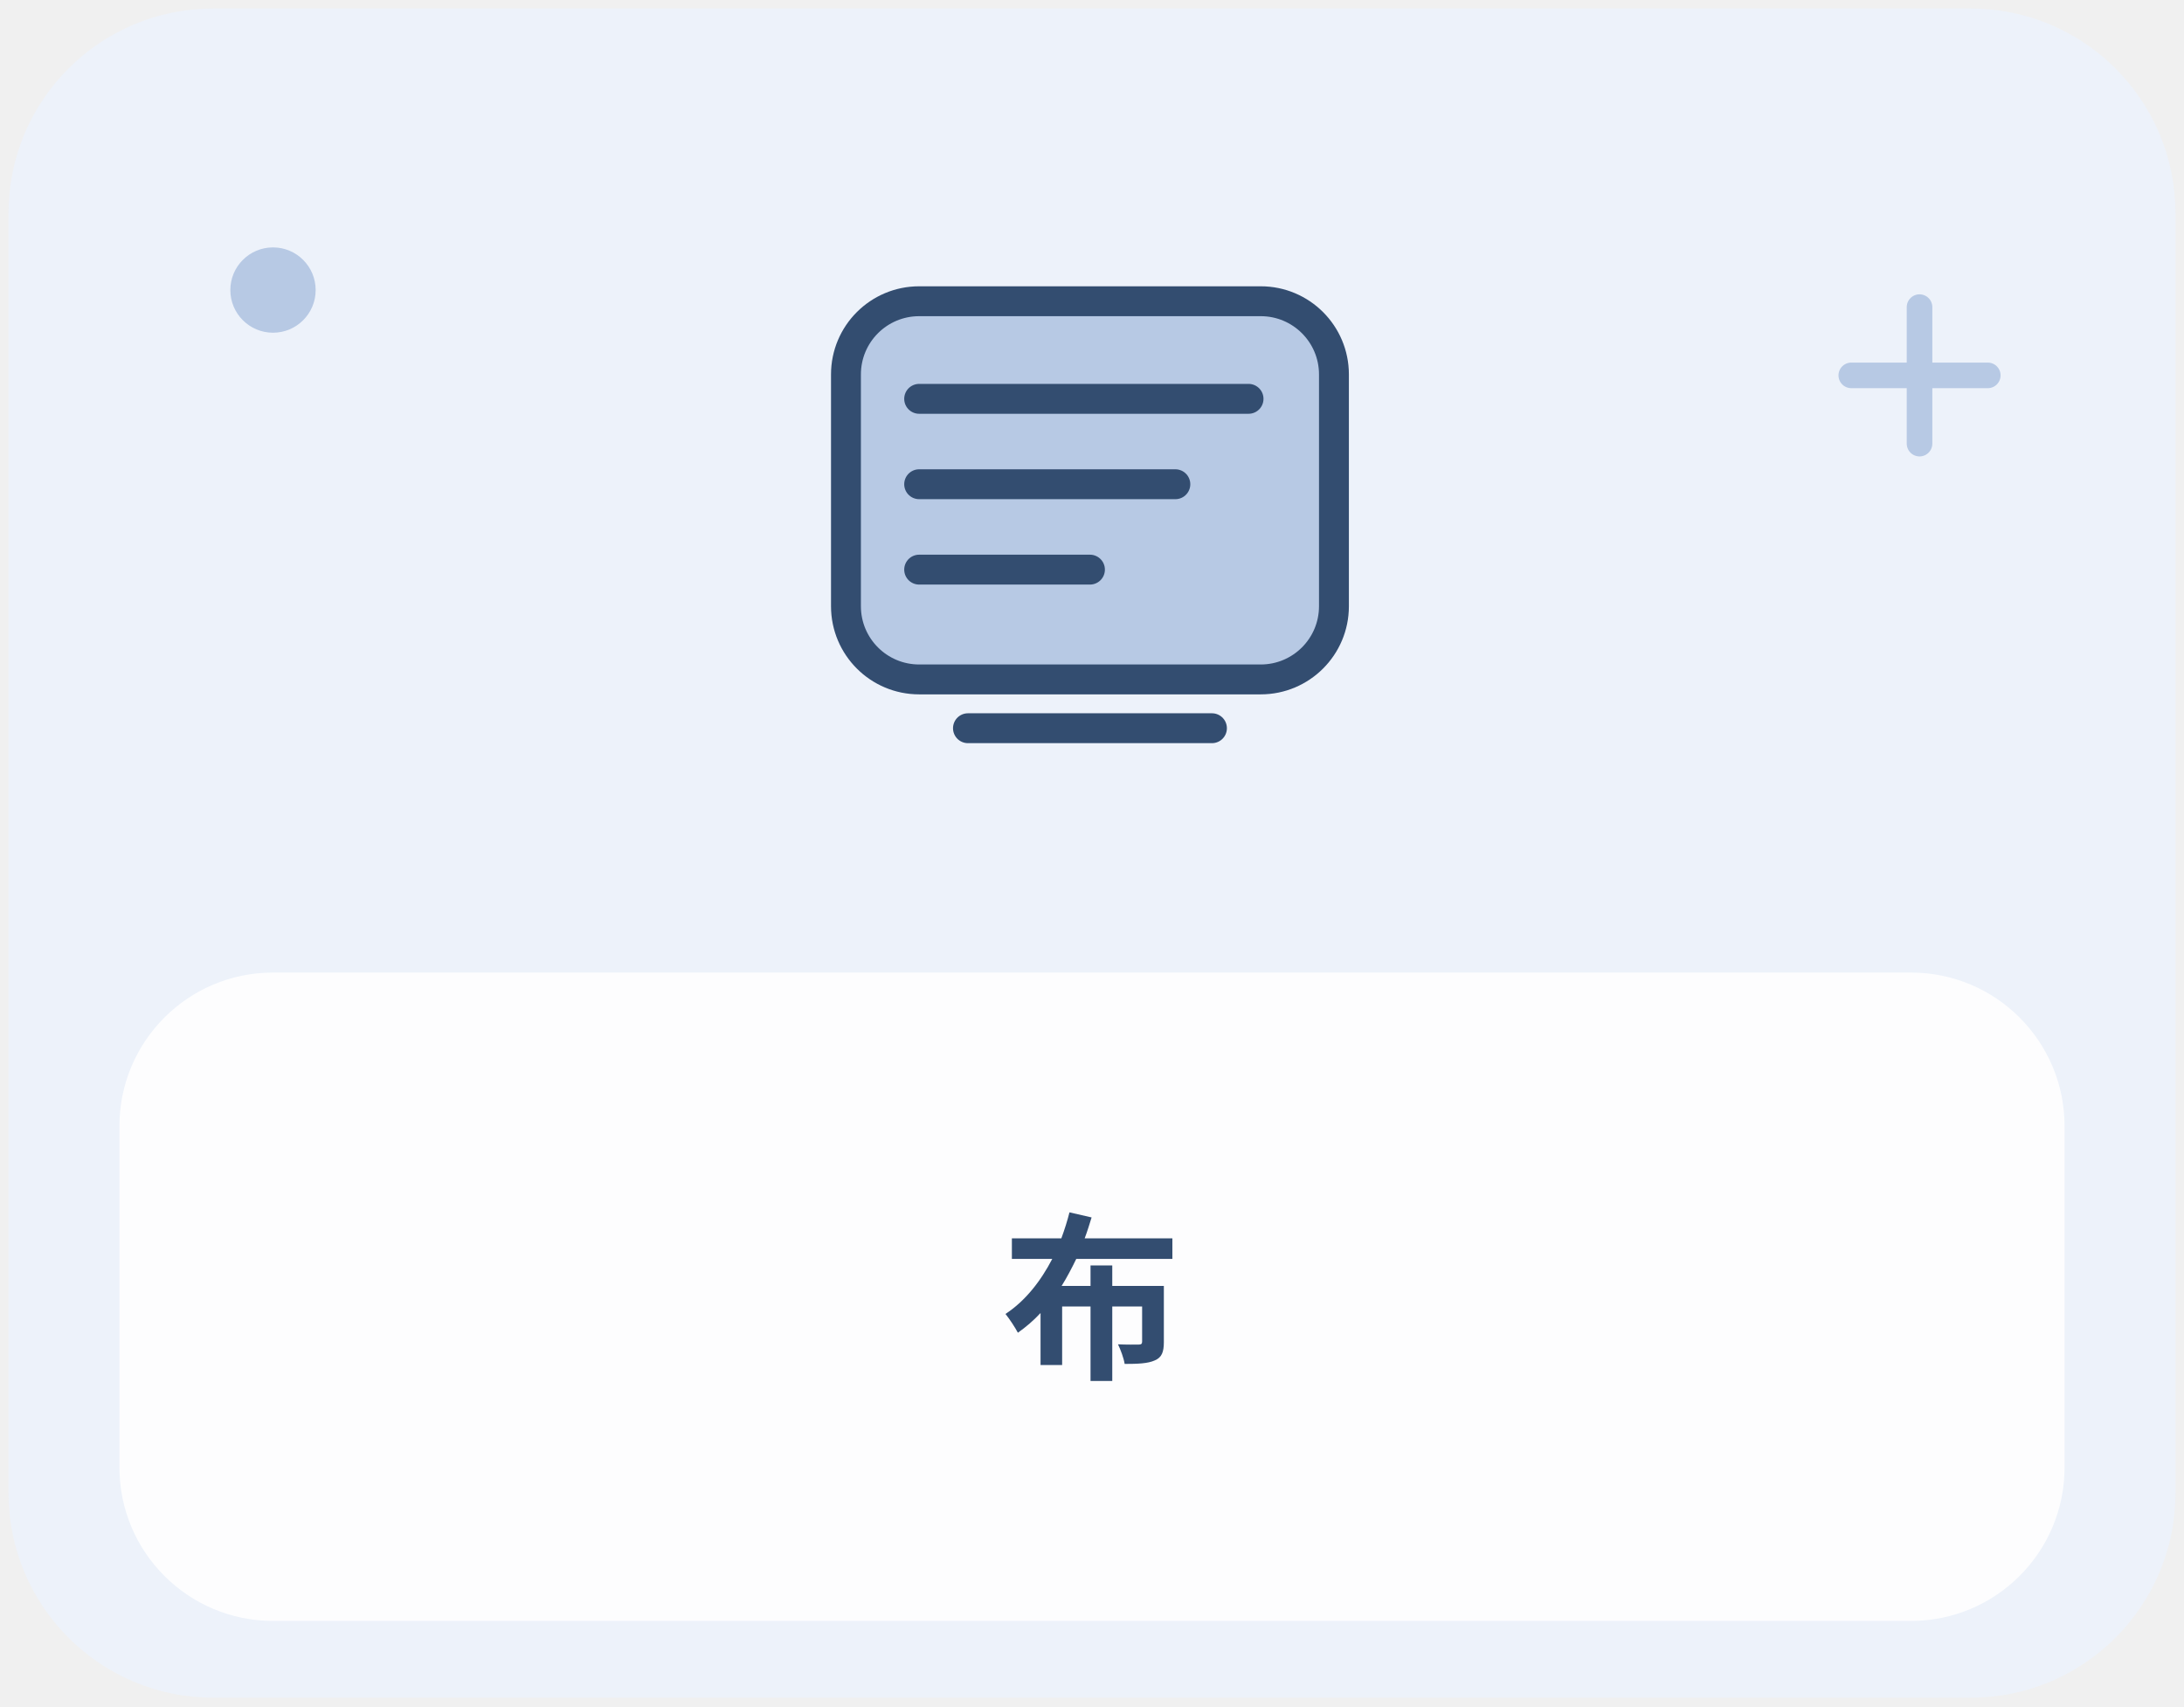
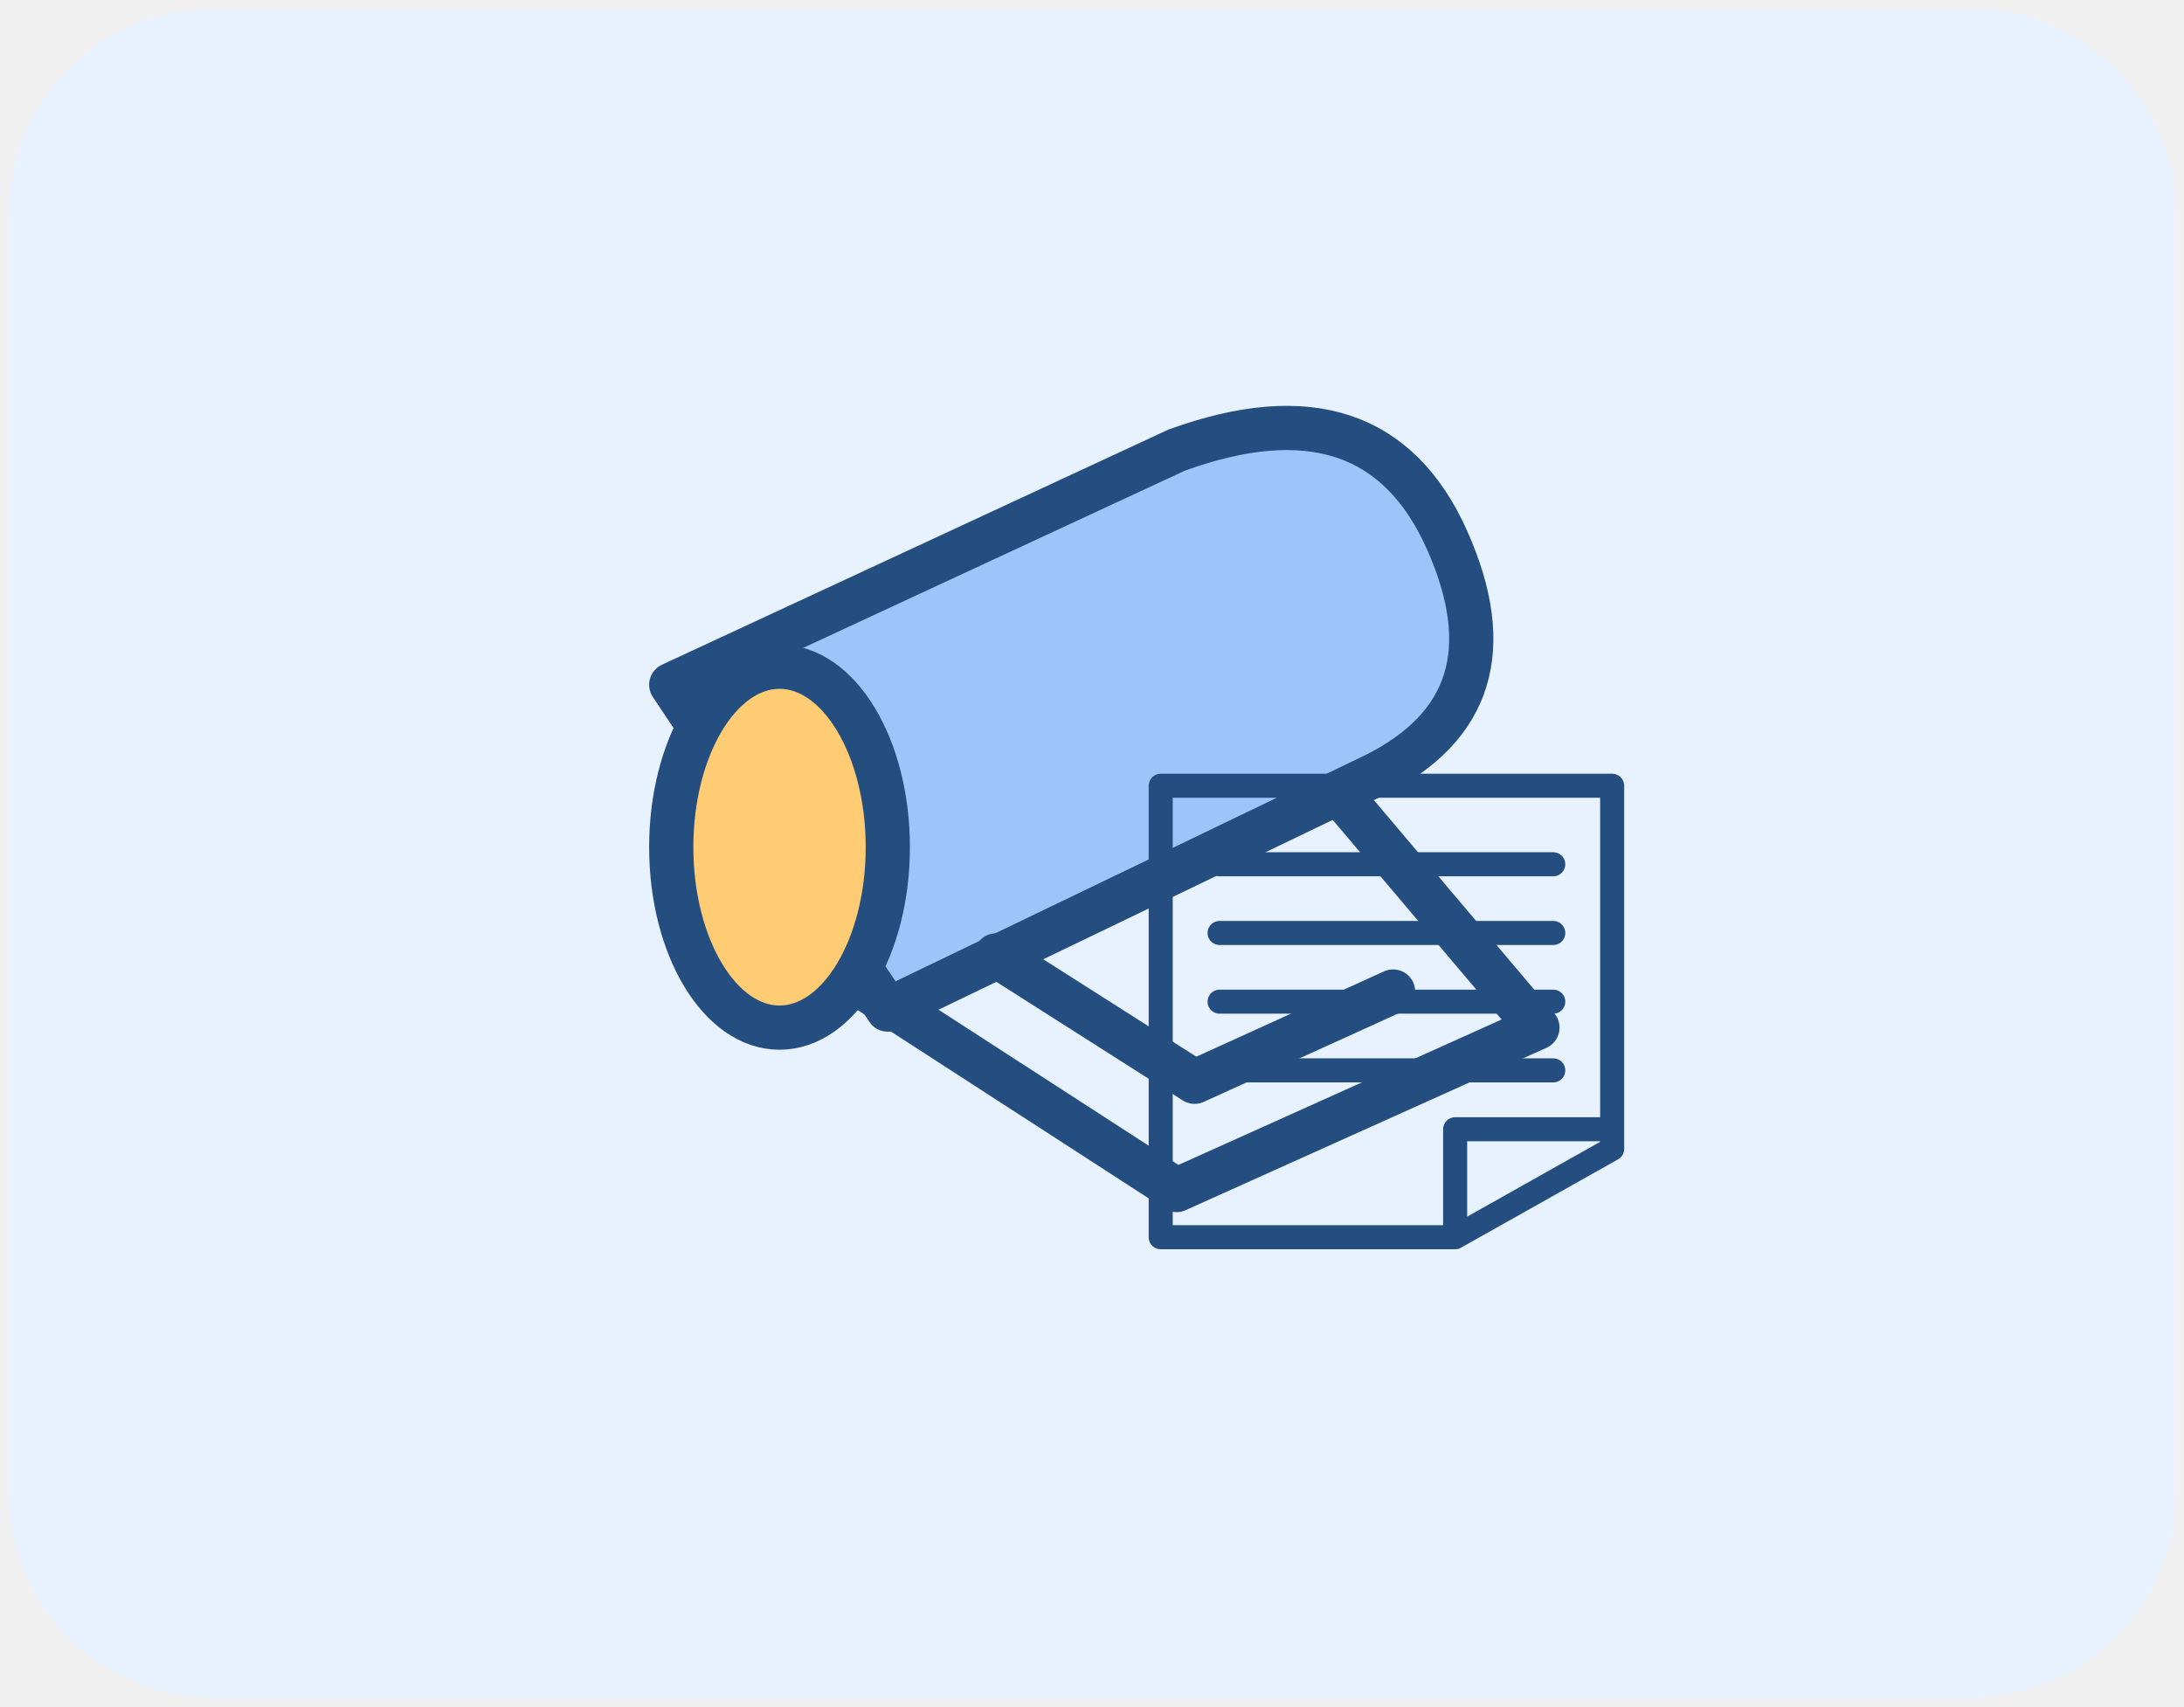
- <svg xmlns="http://www.w3.org/2000/svg" width="256" height="200" viewBox="0 0 256 200" font-family="system-ui,Noto Sans CJK SC,Microsoft YaHei,sans-serif" role="img">
-   <rect x="1" y="1" width="254" height="198" rx="24" fill="#edf2fa" />
-   <circle cx="32" cy="34" r="5" fill="#b7c9e4" />
-   <path d="M225 36v16m-8-8h16" stroke="#b7c9e4" stroke-width="3" stroke-linecap="round" />
-   <g transform="translate(82 11) scale(1.43)" stroke="#334d70" stroke-width="2.45" stroke-linecap="round" stroke-linejoin="round" fill="none">
-     <rect x="12" y="17" width="40" height="31" rx="6" fill="#b7c9e4" />
-     <path d="M18 25h27m-27 7h21m-21 7h14M22 52h20" fill="none" />
+ <svg xmlns="http://www.w3.org/2000/svg" width="256" height="200" viewBox="0 0 256 200" font-family="system-ui,sans-serif" role="img">
+   <rect x="1" y="1" width="254" height="198" rx="24" fill="#e8f2ff" />
+   <g transform="translate(52 20) scale(2.375)" stroke="#244d80" stroke-width="2.45" stroke-linecap="round" stroke-linejoin="round" fill="none">
+     <g transform="translate(5 4) scale(0.890625)">
+       <path d="M7 24l28-13q11-4 15 5t-4 13L19 42z" fill="#9dc5fa" />
+       <ellipse cx="13" cy="33" rx="6" ry="10" fill="#ffcc73" />
+       <path d="M18 41l17 11 20-9-11-13m-19 9 11 7 11-5" fill="none" />
+     </g>
+     <g transform="translate(32 26) scale(0.484375)">
+       <path d="M7 9h46v37L37 55H7zm30 46V44h16" fill="none" />
+       <path d="M13 17h34m-34 7h34m-34 7h34m-34 7h34" fill="none" />
+     </g>
  </g>
-   <rect x="14" y="114" width="228" height="76" rx="18" fill="#fff" opacity=".87" />
-   <text x="128" y="160" fill="#334d70" font-size="21" font-weight="700" text-anchor="middle">布</text>
</svg>
